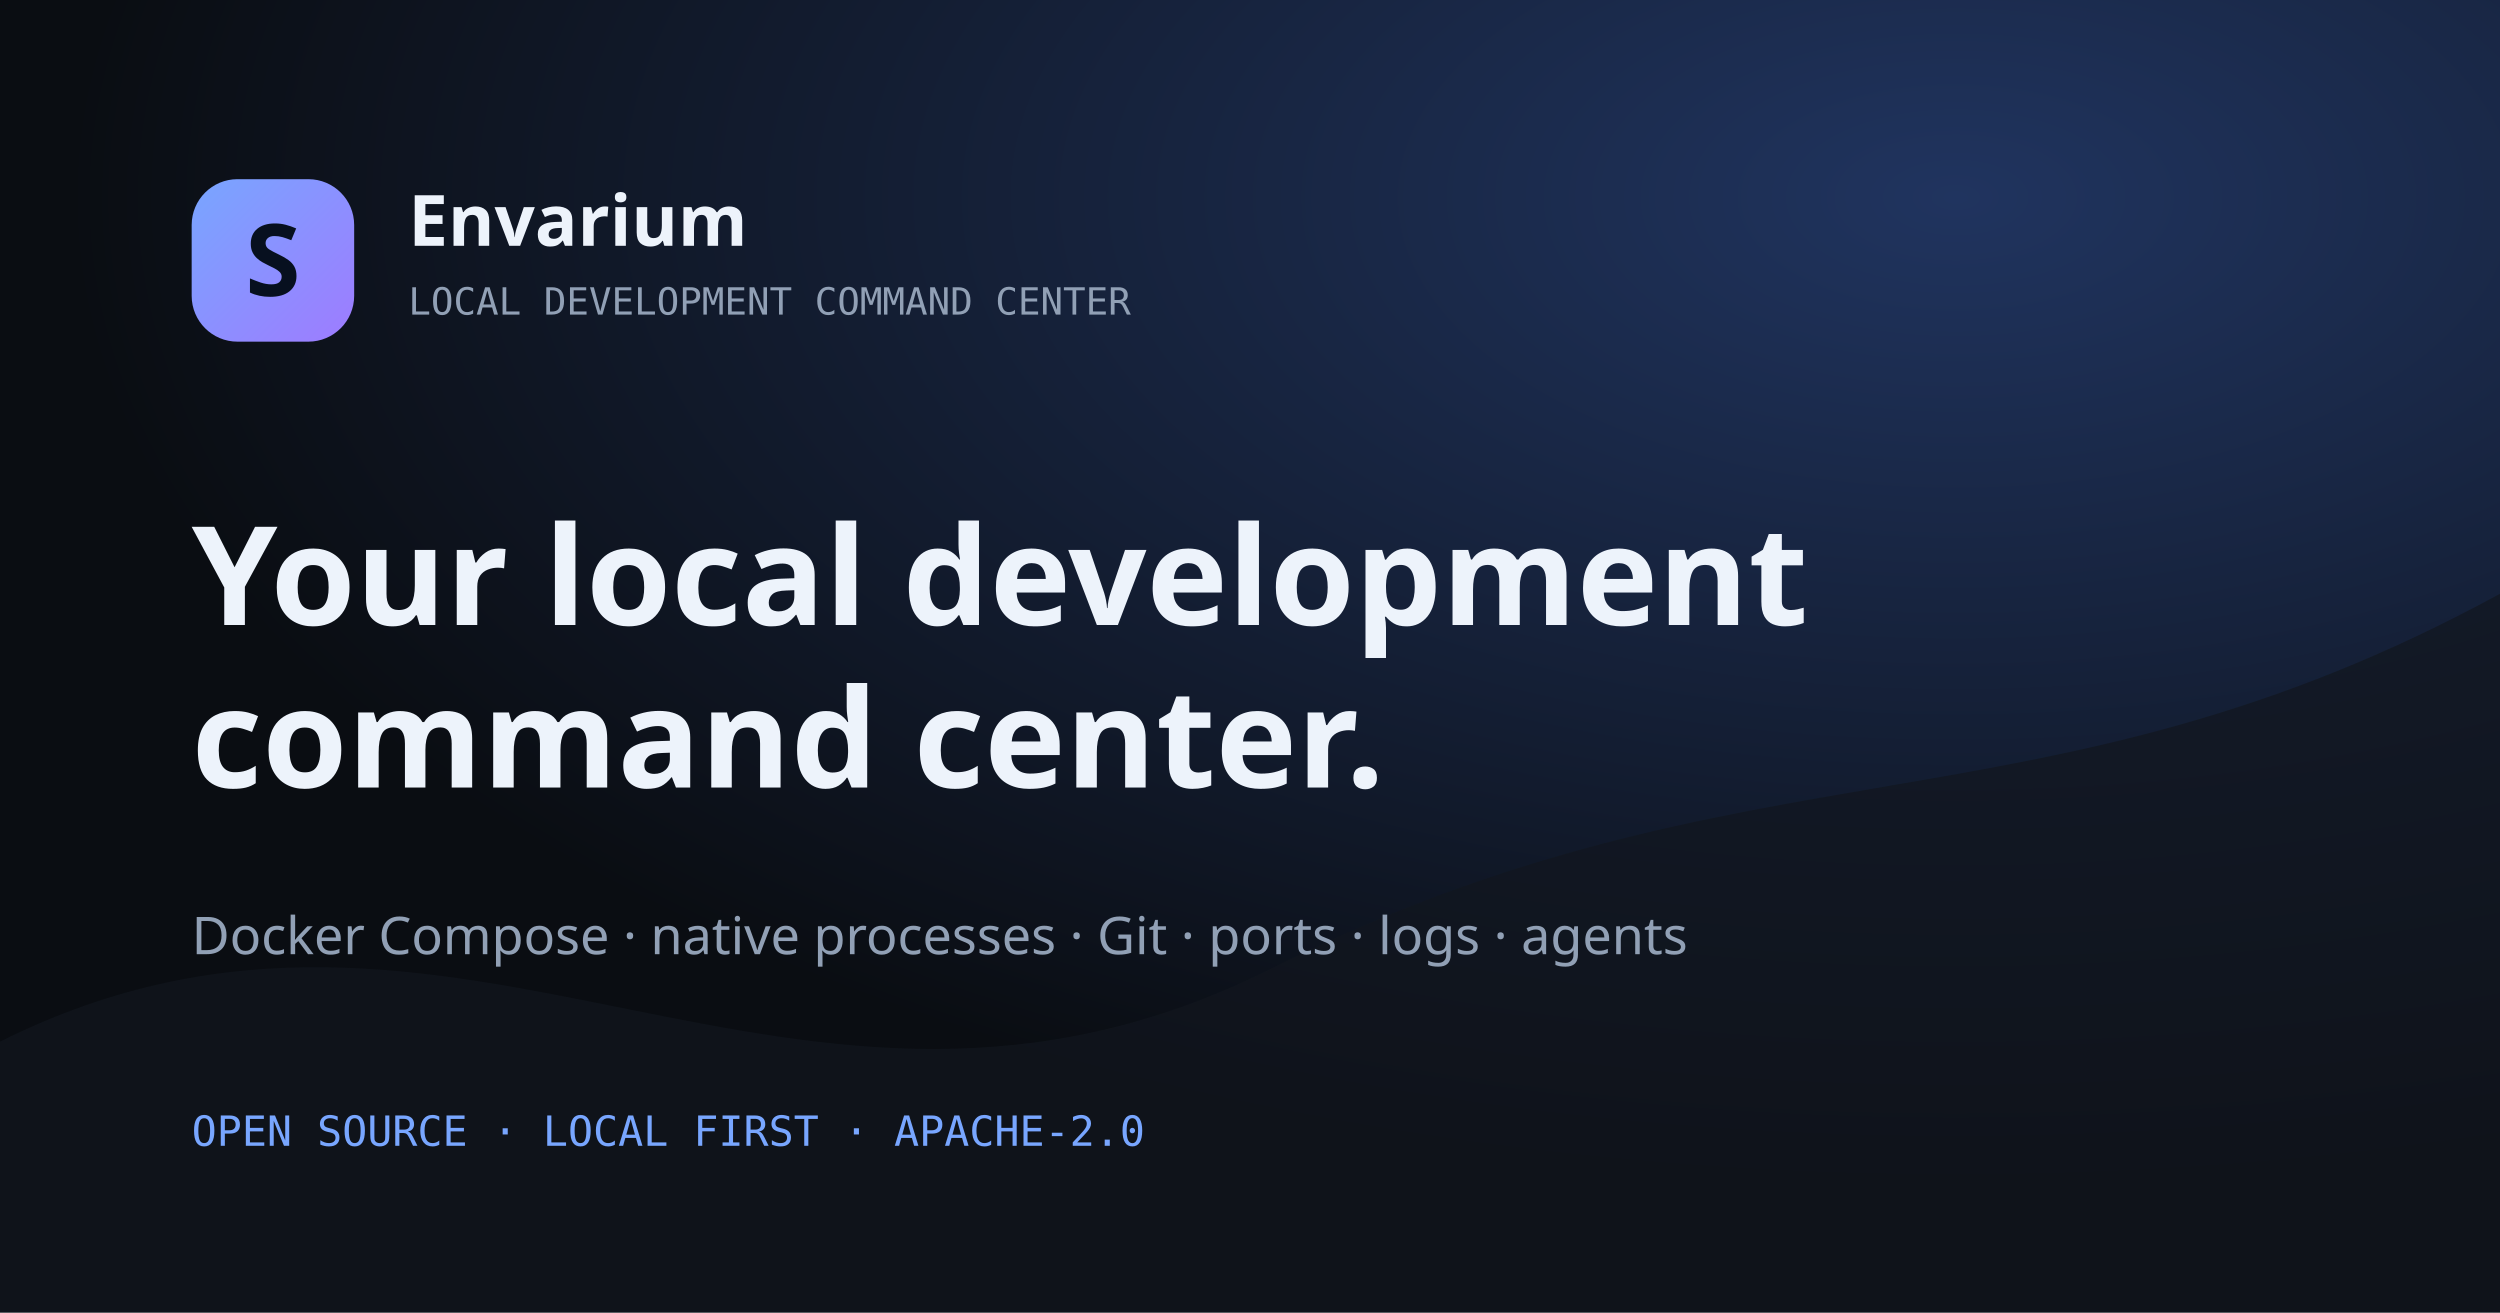
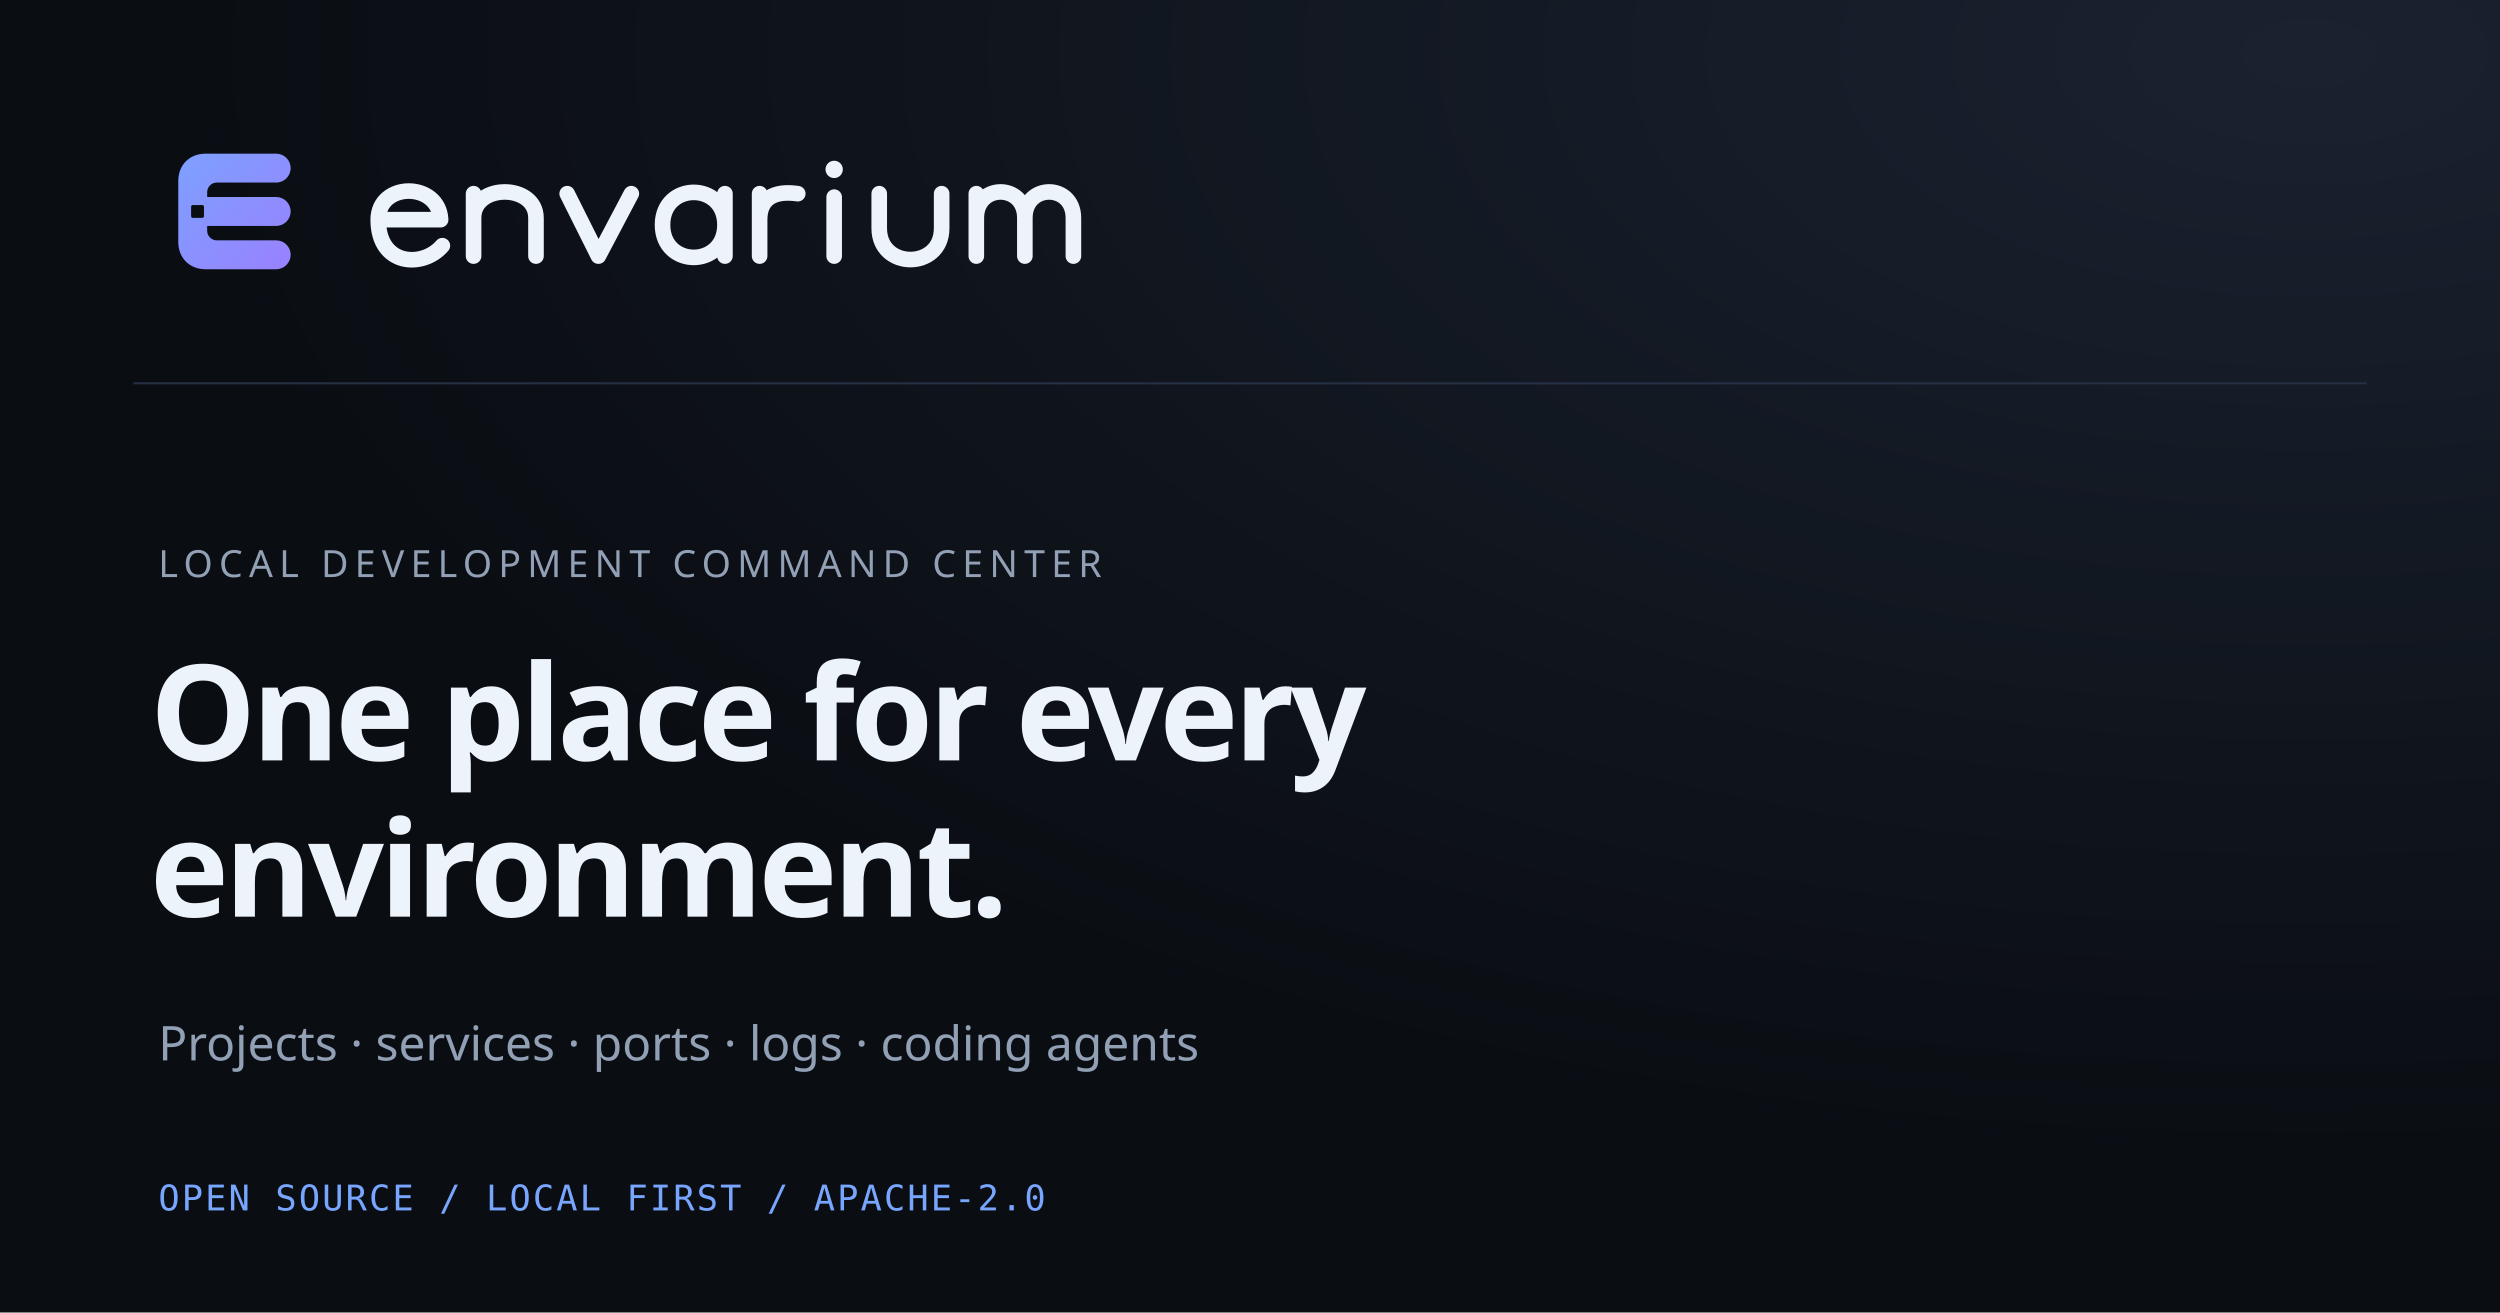
<svg xmlns="http://www.w3.org/2000/svg" width="1200" height="630" viewBox="0 0 1200 630" role="img" aria-labelledby="title desc">
  <defs>
-     <radialGradient id="r" cx="78%" cy="15%" r="75%">
-       <stop stop-color="#20345f" />
+     <radialGradient id="wash" cx="92%" cy="4%" r="85%">
+       <stop stop-color="#1a2230" />
      <stop offset="1" stop-color="#0a0d12" />
    </radialGradient>
-     <linearGradient id="g" x1="0" y1="0" x2="1" y2="1">
-       <stop stop-color="#78a6ff" />
-       <stop offset="1" stop-color="#9e7bff" />
-     </linearGradient>
  </defs>
-   <rect width="1200" height="630" fill="url(#r)" />
-   <path d="M0 500C220 390 380 580 610 465s370-60 590-180v345H0z" fill="#11161e" opacity=".7" />
-   <rect x="92" y="86" width="78" height="78" rx="22" fill="url(#g)" />
-   <text x="131" y="142" fill="#07101f" font-family="ui-sans-serif,system-ui" font-size="48" font-weight="900" text-anchor="middle">S</text>
-   <text x="196" y="118" fill="#edf3fb" font-family="ui-sans-serif,system-ui" font-size="34" font-weight="800">Envarium</text>
-   <text x="196" y="151" fill="#91a0b5" font-family="ui-monospace,monospace" font-size="18">LOCAL DEVELOPMENT COMMAND CENTER</text>
-   <text x="92" y="300" fill="#edf3fb" font-family="ui-sans-serif,system-ui" font-size="66" font-weight="800">Your local development</text>
-   <text x="92" y="378" fill="#edf3fb" font-family="ui-sans-serif,system-ui" font-size="66" font-weight="800">command center.</text>
-   <text x="92" y="458" fill="#91a0b5" font-family="ui-sans-serif,system-ui" font-size="25">Docker Compose · native processes · Git · ports · logs · agents</text>
-   <text x="92" y="550" fill="#78a6ff" font-family="ui-monospace,monospace" font-size="20">OPEN SOURCE · LOCAL FIRST · APACHE-2.0</text>
+   <rect width="1200" height="630" fill="url(#wash)" />
+   <path d="M64 184H1136" stroke="#253044" />
+   <svg x="64" y="46" width="470" height="111" viewBox="0 0 610 144" aria-hidden="true">
+     <defs>
+       <linearGradient id="envarium-gradient" x1="0" y1="0" x2="96" y2="96" gradientUnits="userSpaceOnUse">
+         <stop stop-color="#78a6ff" />
+         <stop offset="1" stop-color="#9e7bff" />
+       </linearGradient>
+     </defs>
+     <g transform="translate(16 24)">
+       <path fill="url(#envarium-gradient)" fill-rule="evenodd" d="M29 12H73a9 9 0 0 1 0 18H36a6 6 0 0 0-6 6v3h43a9 9 0 0 1 0 18H30v3a6 6 0 0 0 6 6h37a9 9 0 0 1 0 18H29c-10 0-17-7-17-17V29c0-10 7-17 17-17Z M21 44a1 1 0 0 0-1 1v6a1 1 0 0 0 1 1h6a1 1 0 0 0 1-1v-6a1 1 0 0 0-1-1Z" />
+     </g>
+     <g transform="translate(145 35) scale(1.08)">
+       <g fill="none" stroke="#edf3fb" stroke-width="9" stroke-linecap="round" stroke-linejoin="round">
+         <path transform="translate(0 0)" d="M43 39H7C7 17 42 17 43 39ZM7 39C7 66 33 67 44 54" />
+         <path transform="translate(55 0)" d="M7 60V24M7 38C7 18 43 18 43 38V60" />
+         <path transform="translate(111 0)" d="M5 24L23 60L42 24" />
+         <path transform="translate(164 0)" d="M43 24V60M43 42C43 17 7 17 7 42S43 67 43 42" />
+         <path transform="translate(220 0)" d="M7 60V24M7 39C7 27 15 22 29 24" />
+         <path transform="translate(262 0)" d="M8 26V60" />
+         <circle cx="270" cy="10" r="5" fill="#edf3fb" stroke="none" />
+         <path transform="translate(289 0)" d="M7 24V44C7 68 43 68 43 44V24" />
+         <path transform="translate(345 0)" d="M7 60V24M7 38C7 18 35 18 35 38V60M35 38C35 18 63 18 63 38V60" />
+       </g>
+     </g>
+   </svg>
+   <text x="76" y="277" fill="#91a0b5" font-family="sans-serif" font-size="18" letter-spacing="3">LOCAL DEVELOPMENT COMMAND CENTER</text>
+   <text x="72" y="365" fill="#edf3fb" font-family="sans-serif" font-size="64" font-weight="700" letter-spacing="-2">One place for every</text>
+   <text x="72" y="440" fill="#edf3fb" font-family="sans-serif" font-size="64" font-weight="700" letter-spacing="-2">environment.</text>
+   <text x="76" y="509" fill="#91a0b5" font-family="sans-serif" font-size="23">Projects · services · ports · logs · coding agents</text>
+   <text x="76" y="581" fill="#78a6ff" font-family="monospace" font-size="17" letter-spacing="1">OPEN SOURCE / LOCAL FIRST / APACHE-2.0</text>
</svg>
